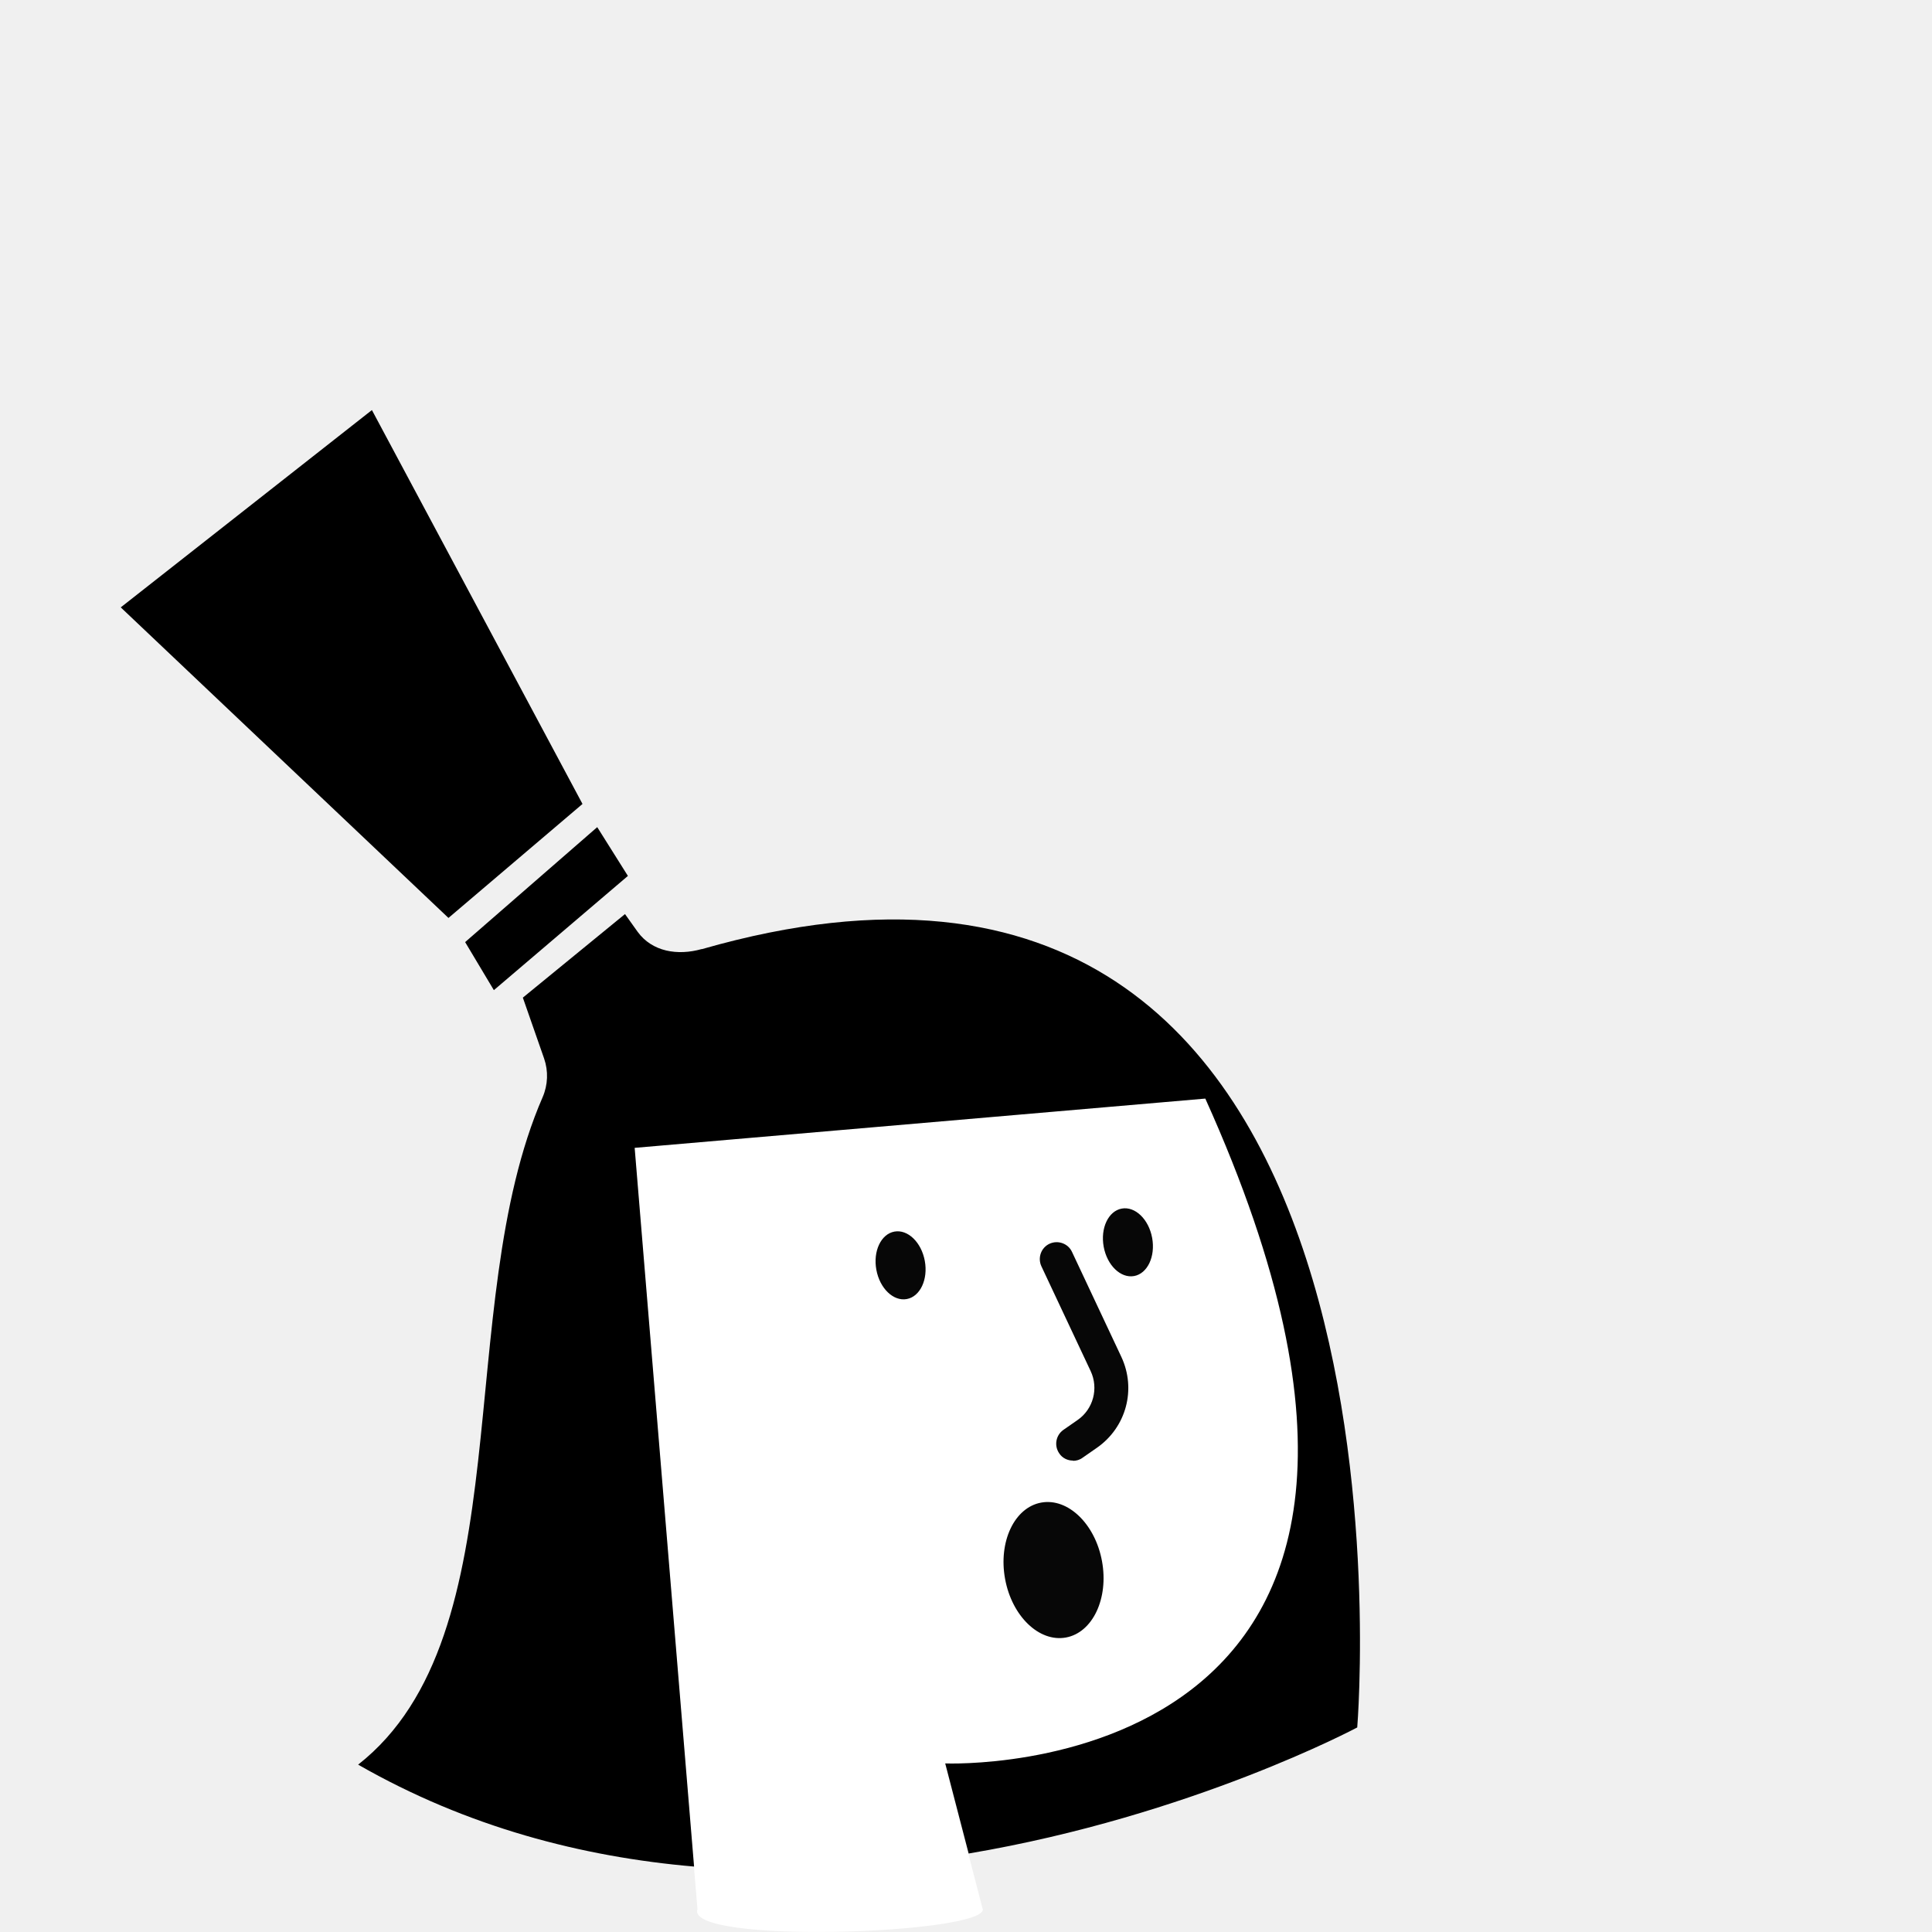
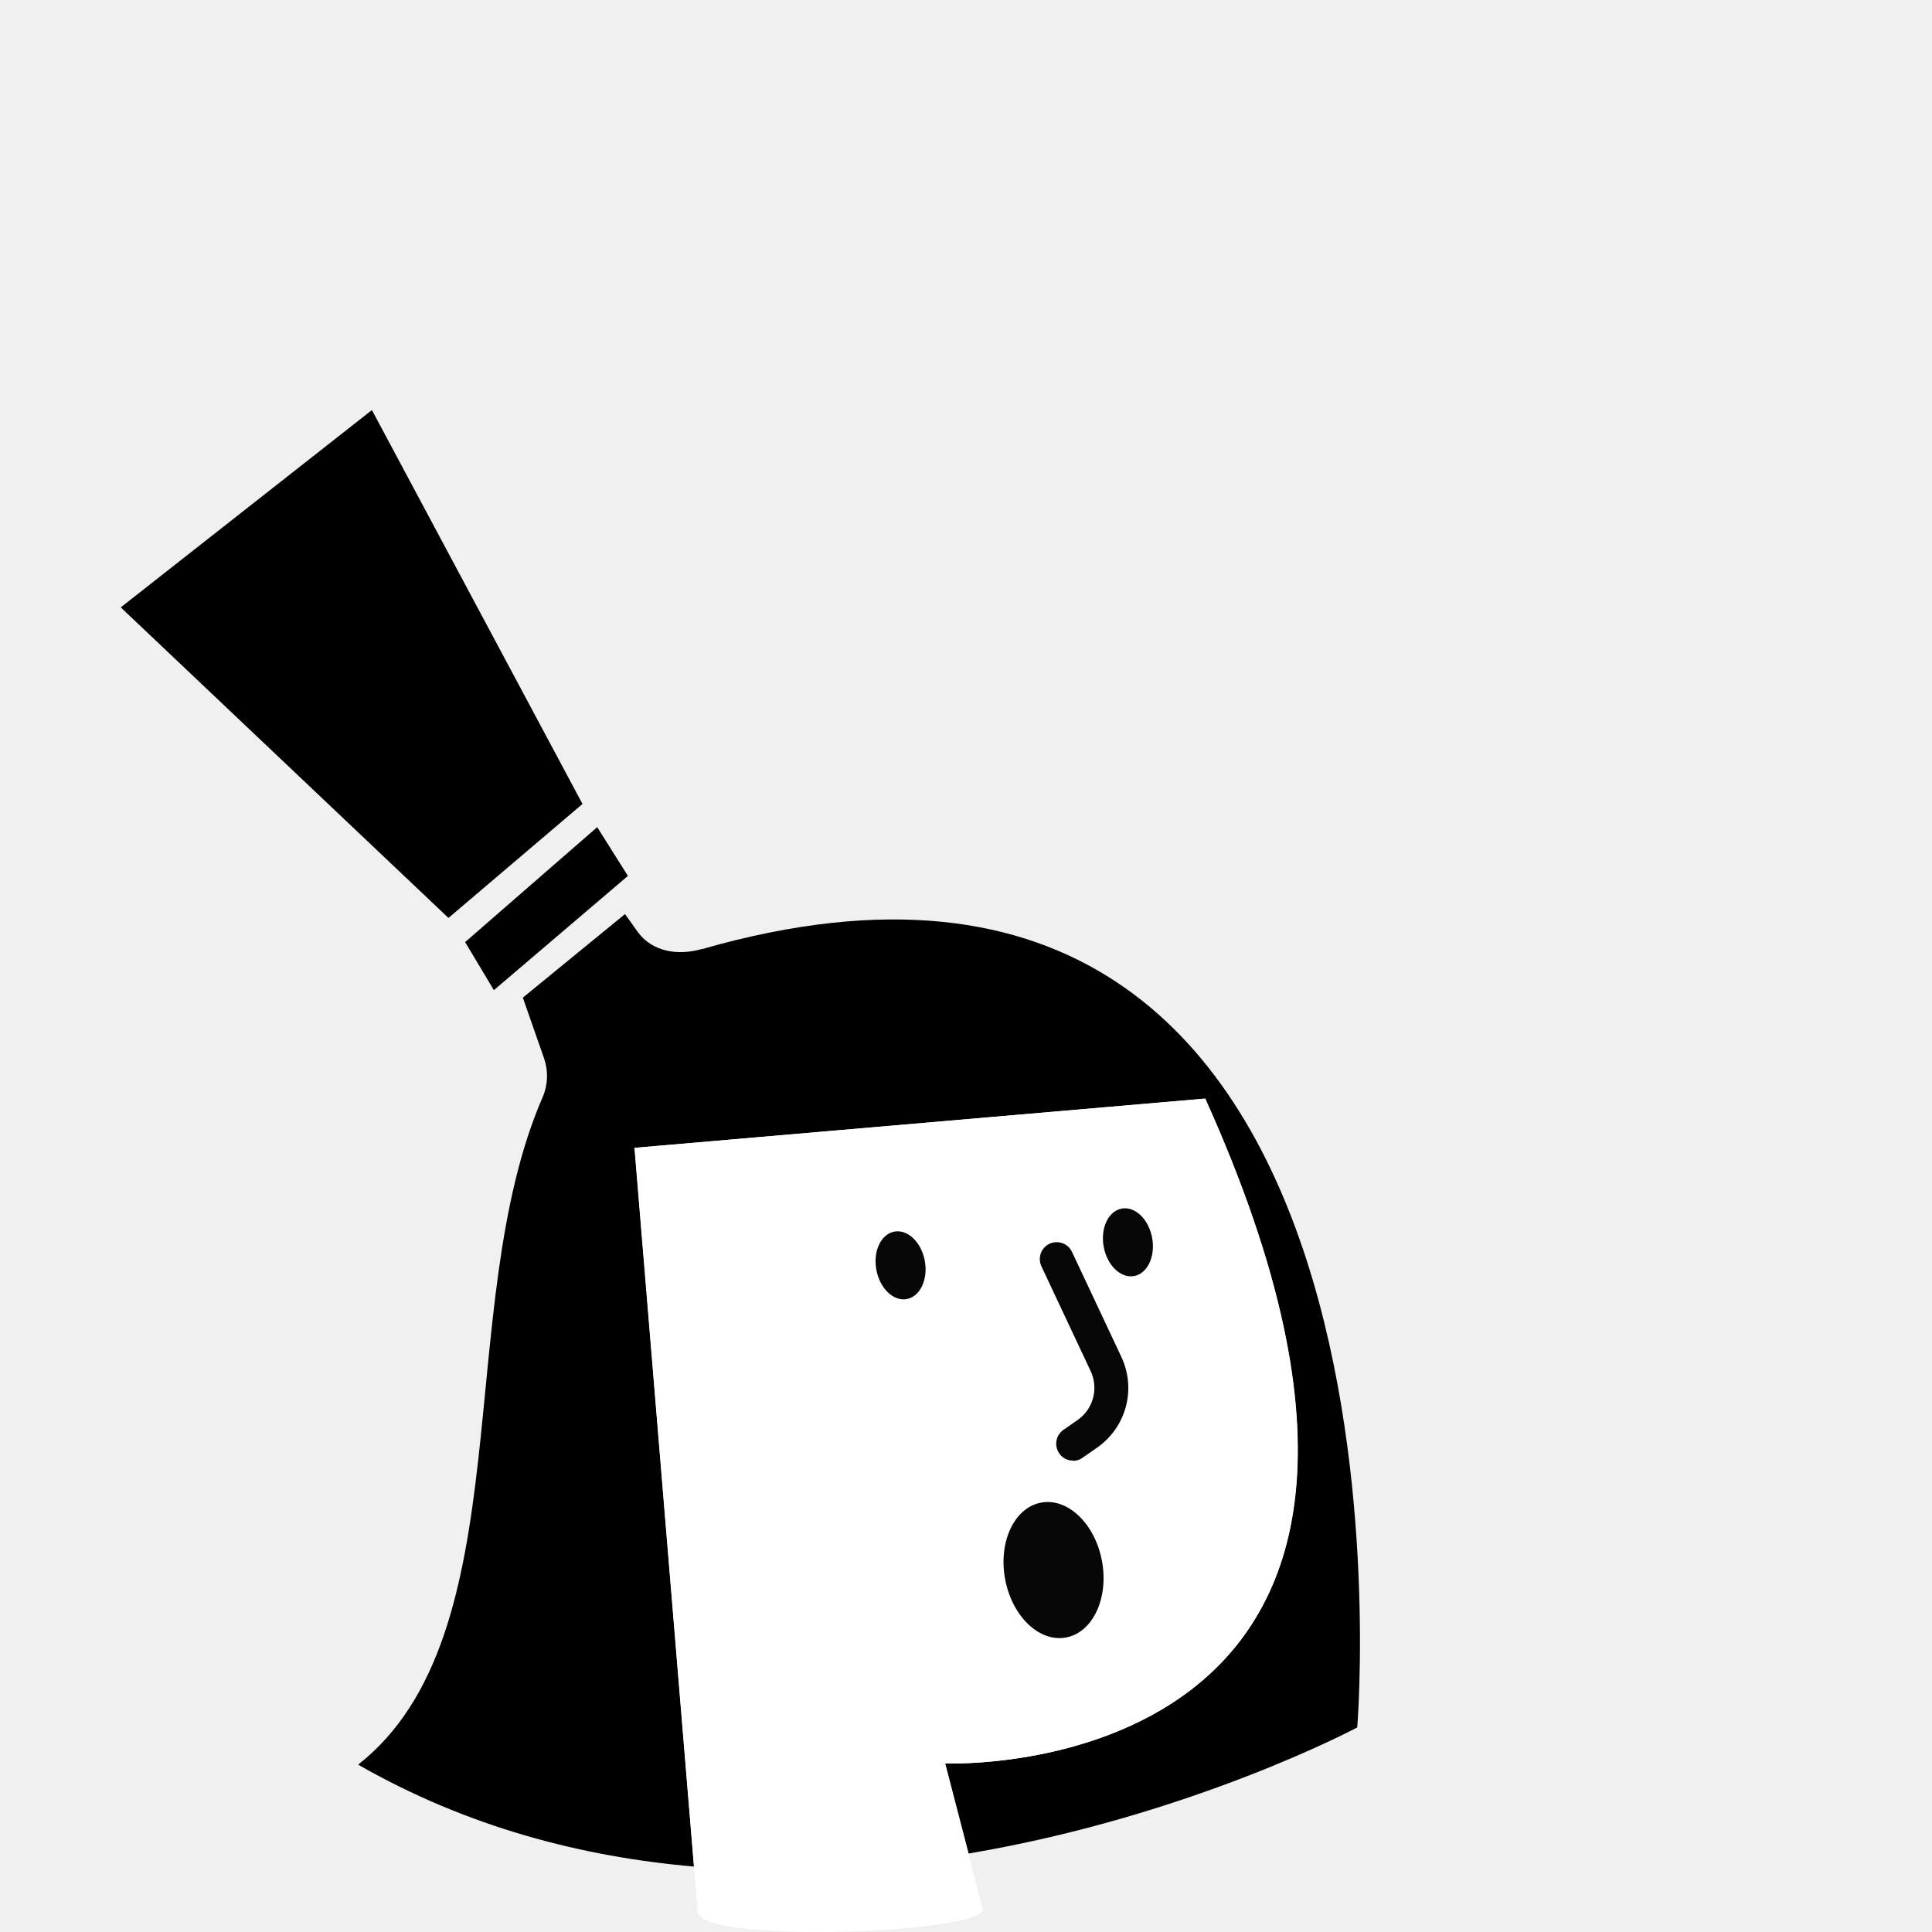
<svg xmlns="http://www.w3.org/2000/svg" id="Layer_1" version="1.1" viewBox="0 0 800 800">
  <defs>
    <style>
      .st0 {
        fill: #070707;
      }

      .st1 {
        fill: #fff;
      }
    </style>
  </defs>
-   <g>
-     <polygon points="260 362.7 247.3 342.5 192.6 390.1 204.5 410 260 362.7" />
-     <polygon points="241.2 332.9 154 169.8 50 251.5 185.7 380.1 241.2 332.9" />
-   </g>
+   <polygon points="260 362.7 247.3 342.5 192.6 390.1 204.5 410 260 362.7" />
+   <polygon points="241.2 332.9 154 169.8 50 251.5 185.7 380.1 241.2 332.9" />
+   <path d="M290.5,393c-9.9,2.8-20.5,1.1-26.5-7.2l-5.2-7.3-42.3,34.6,8.8,25.2c1.8,5.2,1.6,10.9-.6,16-37.8,86.9-8,222.7-76.4,276.4,45.2,25.9,92.8,38.2,139.1,42.2l-24.6-297.6,236.3-20.4c128.6,285.2-107.7,275.3-107.7,275.3l9.7,37.3c92.4-15.6,160.9-52.2,160.9-52.2,0,0,34.1-409.9-271.3-322.3Z" />
  <path class="st1" d="M406.9,790.5l-15.6-60.3s236.3,9.9,107.7-275.3l-236.3,20.4,26.1,315.2c-5.3,14.8,119.3,10.3,118.2,0Z" />
-   <path d="M290.5,393c-9.9,2.8-20.5,1.1-26.5-7.2l-5.2-7.3-42.3,34.6,8.8,25.2c1.8,5.2,1.6,10.9-.6,16-37.8,86.9-8,222.7-76.4,276.4,45.2,25.9,92.8,38.2,139.1,42.2l-24.6-297.6,236.3-20.4c128.6,285.2-107.7,275.3-107.7,275.3l9.7,37.3c92.4-15.6,160.9-52.2,160.9-52.2,0,0,34.1-409.9-271.3-322.3Z" />
  <g>
    <path class="st0" d="M444.3,604.8c-2.2,0-4.4-1-5.7-3-2.2-3.2-1.4-7.5,1.7-9.7l5.9-4.1c6.5-4.5,8.8-13.1,5.4-20.3l-20.4-43.4c-1.6-3.5-.1-7.7,3.4-9.3,3.5-1.6,7.7-.1,9.3,3.4l20.4,43.4c6.3,13.4,2.1,29.2-10.1,37.7l-5.9,4.1c-1.2.9-2.6,1.3-4,1.3Z" />
    <ellipse class="st0" cx="436.5" cy="649.9" rx="20.4" ry="28.4" transform="translate(-110.4 89.7) rotate(-10.4)" />
    <ellipse class="st0" cx="373.1" cy="523.7" rx="10.2" ry="14.2" transform="translate(-88.6 76.2) rotate(-10.4)" />
    <ellipse class="st0" cx="467.2" cy="514.2" rx="10.2" ry="14.2" transform="translate(-85.3 93) rotate(-10.4)" />
  </g>
</svg>
